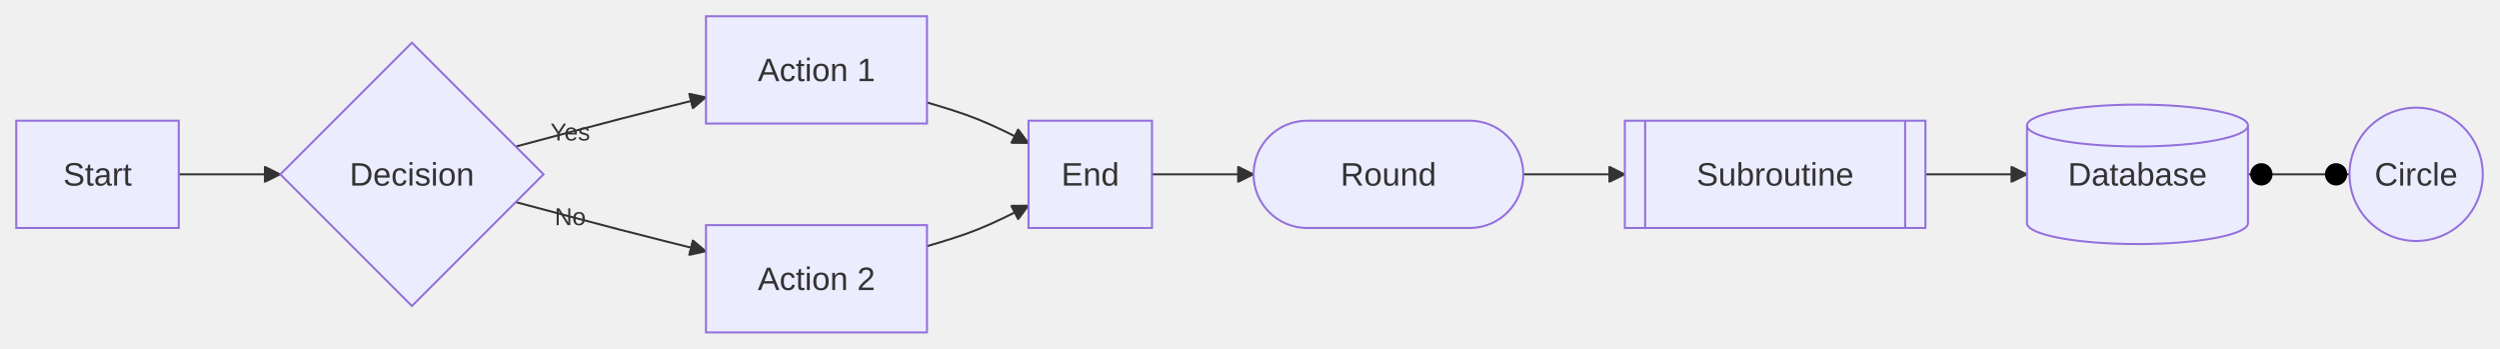
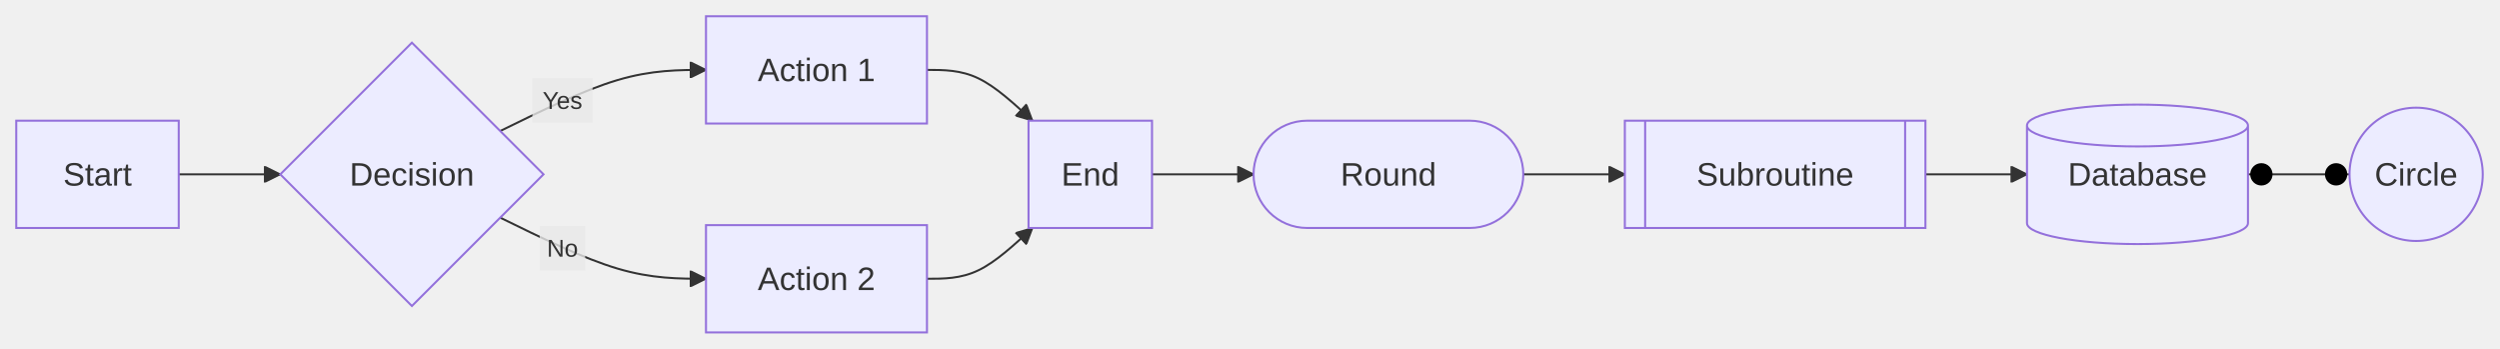
<svg xmlns="http://www.w3.org/2000/svg" width="1230.4" height="171.6" viewBox="-8 -8 1230.4 171.6" class="mermaid">
  <style>

.mermaid {
  font-family: trebuchet ms, verdana, arial, sans-serif;
  font-size: 16px;
}

.node rect,
.node polygon,
.node circle,
.node ellipse,
.node path {
  fill: #ECECFF;
  stroke: #9370DB;
  stroke-width: 1px;
}

.node line {
  stroke: #9370DB;
  stroke-width: 1px;
}

.node .label {
  fill: #333333;
}

.node text {
  fill: #333333;
  font-family: trebuchet ms, verdana, arial, sans-serif;
  font-size: 16px;
}

.edge-path {
  fill: none;
  stroke: #333333;
  stroke-width: 1px;
}

.edge-label {
  fill: #333333;
  font-family: trebuchet ms, verdana, arial, sans-serif;
  font-size: 12px;
}

.edge-label-bg {
-   fill: #ffffff;
+   fill: rgba(232, 232, 232, 0.8);
}

.subgraph {
  fill: #ffffde;
  stroke: #aaaa33;
  stroke-width: 1px;
}

.subgraph-title {
  fill: #333333;
  font-weight: bold;
}

.cluster rect {
  fill: #ffffde;
  stroke: #aaaa33;
  stroke-width: 1px;
  rx: 5px;
  ry: 5px;
}

.cluster-label {
  fill: #333333;
  font-family: trebuchet ms, verdana, arial, sans-serif;
  font-size: 16px;
  font-weight: bold;
}

marker path {
  fill: #333333;
  stroke: #333333;
}

  </style>
  <defs>
    <marker id="arrow_point" viewBox="0 0 10 10" refX="10" refY="5" markerWidth="8" markerHeight="8" orient="auto" markerUnits="userSpaceOnUse">
      <path d="M 0 0 L 10 5 L 0 10 z" />
    </marker>
    <marker id="arrow_point_start" viewBox="0 0 10 10" refX="4.5" refY="5" markerWidth="8" markerHeight="8" orient="auto" markerUnits="userSpaceOnUse">
      <path d="M 0 5 L 10 10 L 10 0 z" />
    </marker>
    <marker id="arrow_cross" viewBox="0 0 11 11" refX="12" refY="5.2" markerWidth="11" markerHeight="11" orient="auto" markerUnits="userSpaceOnUse">
      <path d="M 1 1 L 10 10 M 10 1 L 1 10" stroke-width="2" fill="none" />
    </marker>
    <marker id="arrow_cross_start" viewBox="0 0 11 11" refX="-1" refY="5.2" markerWidth="11" markerHeight="11" orient="auto" markerUnits="userSpaceOnUse">
      <path d="M 1 1 L 10 10 M 10 1 L 1 10" fill="none" stroke-width="2" />
    </marker>
    <marker id="arrow_circle" viewBox="0 0 10 10" refX="11" refY="5" markerWidth="11" markerHeight="11" orient="auto" markerUnits="userSpaceOnUse">
      <circle cx="5" cy="5" r="5" />
    </marker>
    <marker id="arrow_circle_start" viewBox="0 0 10 10" refX="-1" refY="5" markerWidth="11" markerHeight="11" orient="auto" markerUnits="userSpaceOnUse">
      <circle cx="5" cy="5" r="5" />
    </marker>
  </defs>
  <g class="root">
    <g class="clusters">

    </g>
    <g class="edgePaths">
      <g class="edge" id="edge-L-A-B-0">
-         <path d="M 80.00 77.80 C 88.33 77.80, 96.67 77.80, 105.00 77.80 C 113.33 77.80, 121.67 77.80, 130.00 77.80" class="edge-path" stroke-width="1" fill="none" marker-end="url(#arrow_point)" />
+         <path d="M 80.00 77.80 C 88.33 77.80, 96.67 77.80, 105.00 77.80 C 113.33 77.80, 121.67 77.80, 130.00 77.80" class="edge-path" fill="none" stroke-width="1" marker-end="url(#arrow_point)" />
      </g>
      <g class="edge" id="edge-L-B-C-0">
-         <path d="M 245.94 64.14 C 263.82 59.36, 281.71 54.58, 297.32 50.54 C 312.93 46.49, 326.27 43.19, 339.60 39.88" class="edge-path" fill="none" marker-end="url(#arrow_point)" stroke-width="1" />
+         <path d="M 238.28 56.48 C 258.72 46.45, 279.16 36.43, 296.05 31.41 C 312.93 26.40, 326.27 26.40, 339.60 26.40" class="edge-path" marker-end="url(#arrow_point)" stroke-width="1" fill="none" />
      </g>
      <g class="edge" id="edge-L-B-D-0">
-         <path d="M 245.94 91.46 C 263.82 96.24, 281.71 101.02, 297.32 105.06 C 312.93 109.11, 326.27 112.41, 339.60 115.72" class="edge-path" stroke-width="1" marker-end="url(#arrow_point)" fill="none" />
+         <path d="M 238.28 99.12 C 258.72 109.15, 279.16 119.17, 296.05 124.19 C 312.93 129.20, 326.27 129.20, 339.60 129.20" class="edge-path" stroke-width="1" fill="none" marker-end="url(#arrow_point)" />
      </g>
      <g class="edge" id="edge-L-C-E-0">
-         <path d="M 448.40 42.43 C 456.73 44.89, 465.07 47.34, 473.40 50.68 C 481.73 54.01, 490.07 58.22, 498.40 62.44" class="edge-path" stroke-width="1" marker-end="url(#arrow_point)" fill="none" />
+         <path d="M 448.40 26.40 C 456.73 26.40, 465.07 26.40, 473.72 30.57 C 482.38 34.73, 491.36 43.07, 500.35 51.40" class="edge-path" fill="none" marker-end="url(#arrow_point)" stroke-width="1" />
      </g>
      <g class="edge" id="edge-L-D-E-0">
-         <path d="M 448.40 113.17 C 456.73 110.71, 465.07 108.26, 473.40 104.92 C 481.73 101.59, 490.07 97.38, 498.40 93.16" class="edge-path" stroke-width="1" marker-end="url(#arrow_point)" fill="none" />
+         <path d="M 448.40 129.20 C 456.73 129.20, 465.07 129.20, 473.72 125.03 C 482.38 120.87, 491.36 112.53, 500.35 104.20" class="edge-path" stroke-width="1" marker-end="url(#arrow_point)" fill="none" />
      </g>
      <g class="edge" id="edge-L-E-F-0">
-         <path d="M 559.20 77.80 C 567.53 77.80, 575.87 77.80, 584.20 77.80 C 592.53 77.80, 600.87 77.80, 609.20 77.80" class="edge-path" fill="none" stroke-width="1" marker-end="url(#arrow_point)" />
+         <path d="M 559.20 77.80 C 567.53 77.80, 575.87 77.80, 584.20 77.80 C 592.53 77.80, 600.87 77.80, 609.20 77.80" class="edge-path" marker-end="url(#arrow_point)" stroke-width="1" fill="none" />
      </g>
      <g class="edge" id="edge-L-F-G-0">
-         <path d="M 742.00 77.80 C 750.33 77.80, 758.67 77.80, 767.00 77.80 C 775.33 77.80, 783.67 77.80, 792.00 77.80" class="edge-path" fill="none" stroke-width="1" marker-end="url(#arrow_point)" />
+         <path d="M 742.00 77.80 C 750.33 77.80, 758.67 77.80, 767.00 77.80 C 775.33 77.80, 783.67 77.80, 792.00 77.80" class="edge-path" marker-end="url(#arrow_point)" fill="none" stroke-width="1" />
      </g>
      <g class="edge" id="edge-L-G-H-0">
-         <path d="M 940.00 77.80 C 948.33 77.80, 956.67 77.80, 965.00 77.80 C 973.33 77.80, 981.67 77.80, 990.00 77.80" class="edge-path" marker-end="url(#arrow_point)" stroke-width="1" fill="none" />
+         <path d="M 940.00 77.80 C 948.33 77.80, 956.67 77.80, 965.00 77.80 C 973.33 77.80, 981.67 77.80, 990.00 77.80" class="edge-path" marker-end="url(#arrow_point)" fill="none" stroke-width="1" />
      </g>
      <g class="edge" id="edge-L-H-I-0">
-         <path d="M 1098.80 77.80 C 1107.13 77.80, 1115.47 77.80, 1123.80 77.80 C 1132.13 77.80, 1140.47 77.80, 1148.80 77.80" class="edge-path" marker-end="url(#arrow_circle)" fill="none" stroke-width="1" marker-start="url(#arrow_circle_start)" />
+         <path d="M 1098.80 77.80 C 1107.13 77.80, 1115.47 77.80, 1123.80 77.80 C 1132.13 77.80, 1140.47 77.80, 1148.80 77.80" class="edge-path" marker-start="url(#arrow_circle_start)" fill="none" marker-end="url(#arrow_circle)" stroke-width="1" />
      </g>
    </g>
    <g class="edgeLabels">
      <g class="edgeLabel" id="edge-label-L-B-C-0">
-         <text x="272.769" y="56.969" class="edge-label" dominant-baseline="central" text-anchor="middle">Yes</text>
+         <rect x="254.138" y="30.438" width="29.6" height="22" class="edge-label-bg" />
+         <text x="268.938" y="41.438" class="edge-label" text-anchor="middle" dominant-baseline="central">Yes</text>
      </g>
      <g class="edgeLabel" id="edge-label-L-B-D-0">
-         <text x="272.769" y="98.631" class="edge-label" dominant-baseline="central" text-anchor="middle">No</text>
+         <rect x="257.738" y="103.162" width="22.4" height="22" class="edge-label-bg" />
+         <text x="268.938" y="114.162" class="edge-label" dominant-baseline="central" text-anchor="middle">No</text>
      </g>
    </g>
    <g class="nodes">
      <g class="node" id="node-A">
        <rect x="0" y="51.4" width="80" height="52.8" />
-         <text x="40" y="77.8" class="label" text-anchor="middle" dominant-baseline="central">Start</text>
+         <text x="40" y="77.8" class="label" dominant-baseline="central" text-anchor="middle">Start</text>
      </g>
      <g class="node" id="node-B">
        <polygon points="194.8,13 259.6,77.8 194.8,142.6 130,77.8" />
        <text x="194.8" y="77.8" class="label" text-anchor="middle" dominant-baseline="central">Decision</text>
      </g>
      <g class="node" id="node-C">
        <rect x="339.6" y="0" width="108.8" height="52.8" />
-         <text x="394" y="26.4" class="label" dominant-baseline="central" text-anchor="middle">Action 1</text>
+         <text x="394" y="26.4" class="label" text-anchor="middle" dominant-baseline="central">Action 1</text>
      </g>
      <g class="node" id="node-D">
        <rect x="339.6" y="102.8" width="108.8" height="52.8" />
        <text x="394" y="129.2" class="label" text-anchor="middle" dominant-baseline="central">Action 2</text>
      </g>
      <g class="node" id="node-E">
        <rect x="498.4" y="51.4" width="60.8" height="52.8" />
-         <text x="528.8" y="77.8" class="label" text-anchor="middle" dominant-baseline="central">End</text>
+         <text x="528.8" y="77.8" class="label" dominant-baseline="central" text-anchor="middle">End</text>
      </g>
      <g class="node" id="node-F">
        <path d="M 635.6 51.4 H 715.6 A 26.4 26.4 0 0 1 715.6 104.2 H 635.6 A 26.4 26.4 0 0 1 635.6 51.4 Z" />
        <text x="675.6" y="77.8" class="label" dominant-baseline="central" text-anchor="middle">Round</text>
      </g>
      <g class="node" id="node-G">
        <polygon points="802,51.4 930,51.4 930,104.2 802,104.2 802,51.4 792,51.4 940,51.4 940,104.2 792,104.2 792,51.4" />
-         <text x="866" y="77.8" class="label" text-anchor="middle" dominant-baseline="central">Subroutine</text>
+         <text x="866" y="77.8" class="label" dominant-baseline="central" text-anchor="middle">Subroutine</text>
      </g>
      <g class="node" id="node-H">
        <path d="M 990 53.776 a 54.4 10.296 0 0 0 108.8 0 a 54.4 10.296 0 0 0 -108.8 0 l 0 48.048 a 54.4 10.296 0 0 0 108.8 0 l 0 -48.048" />
        <text x="1044.4" y="77.8" class="label" text-anchor="middle" dominant-baseline="central">Database</text>
      </g>
      <g class="node" id="node-I">
        <circle cx="1181.6" cy="77.8" r="32.8" />
        <text x="1181.6" y="77.8" class="label" dominant-baseline="central" text-anchor="middle">Circle</text>
      </g>
    </g>
  </g>
</svg>
